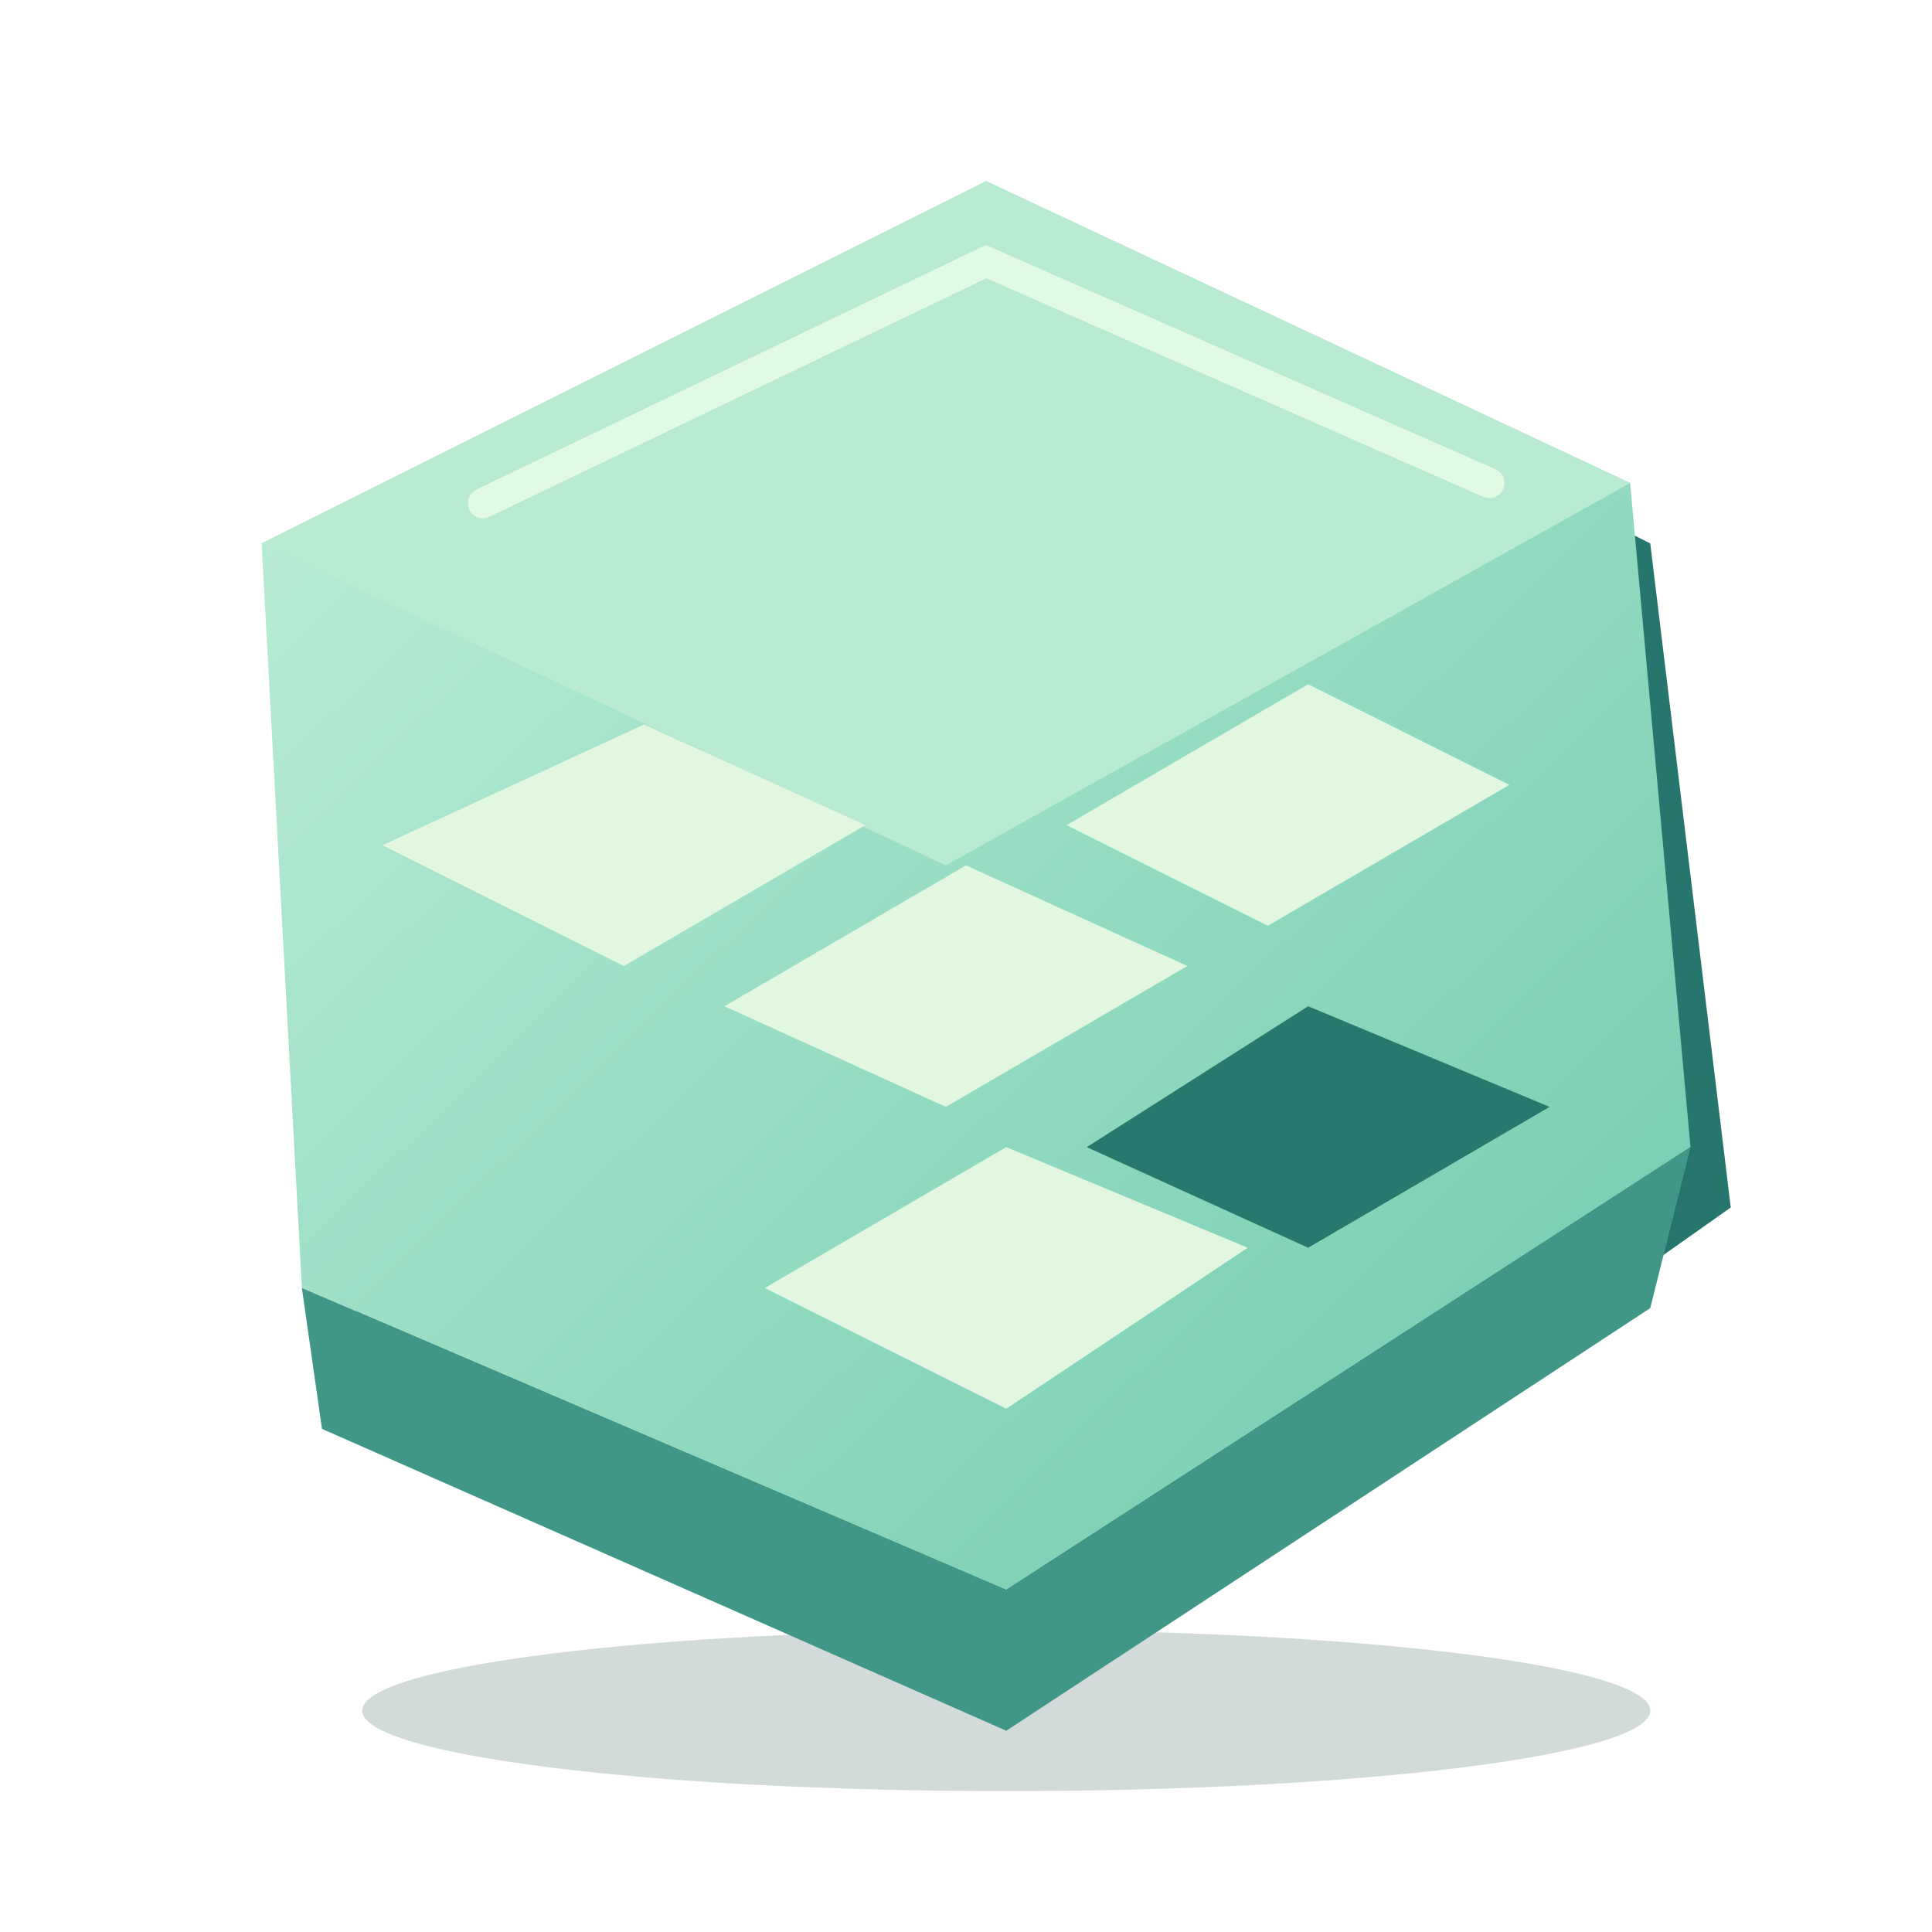
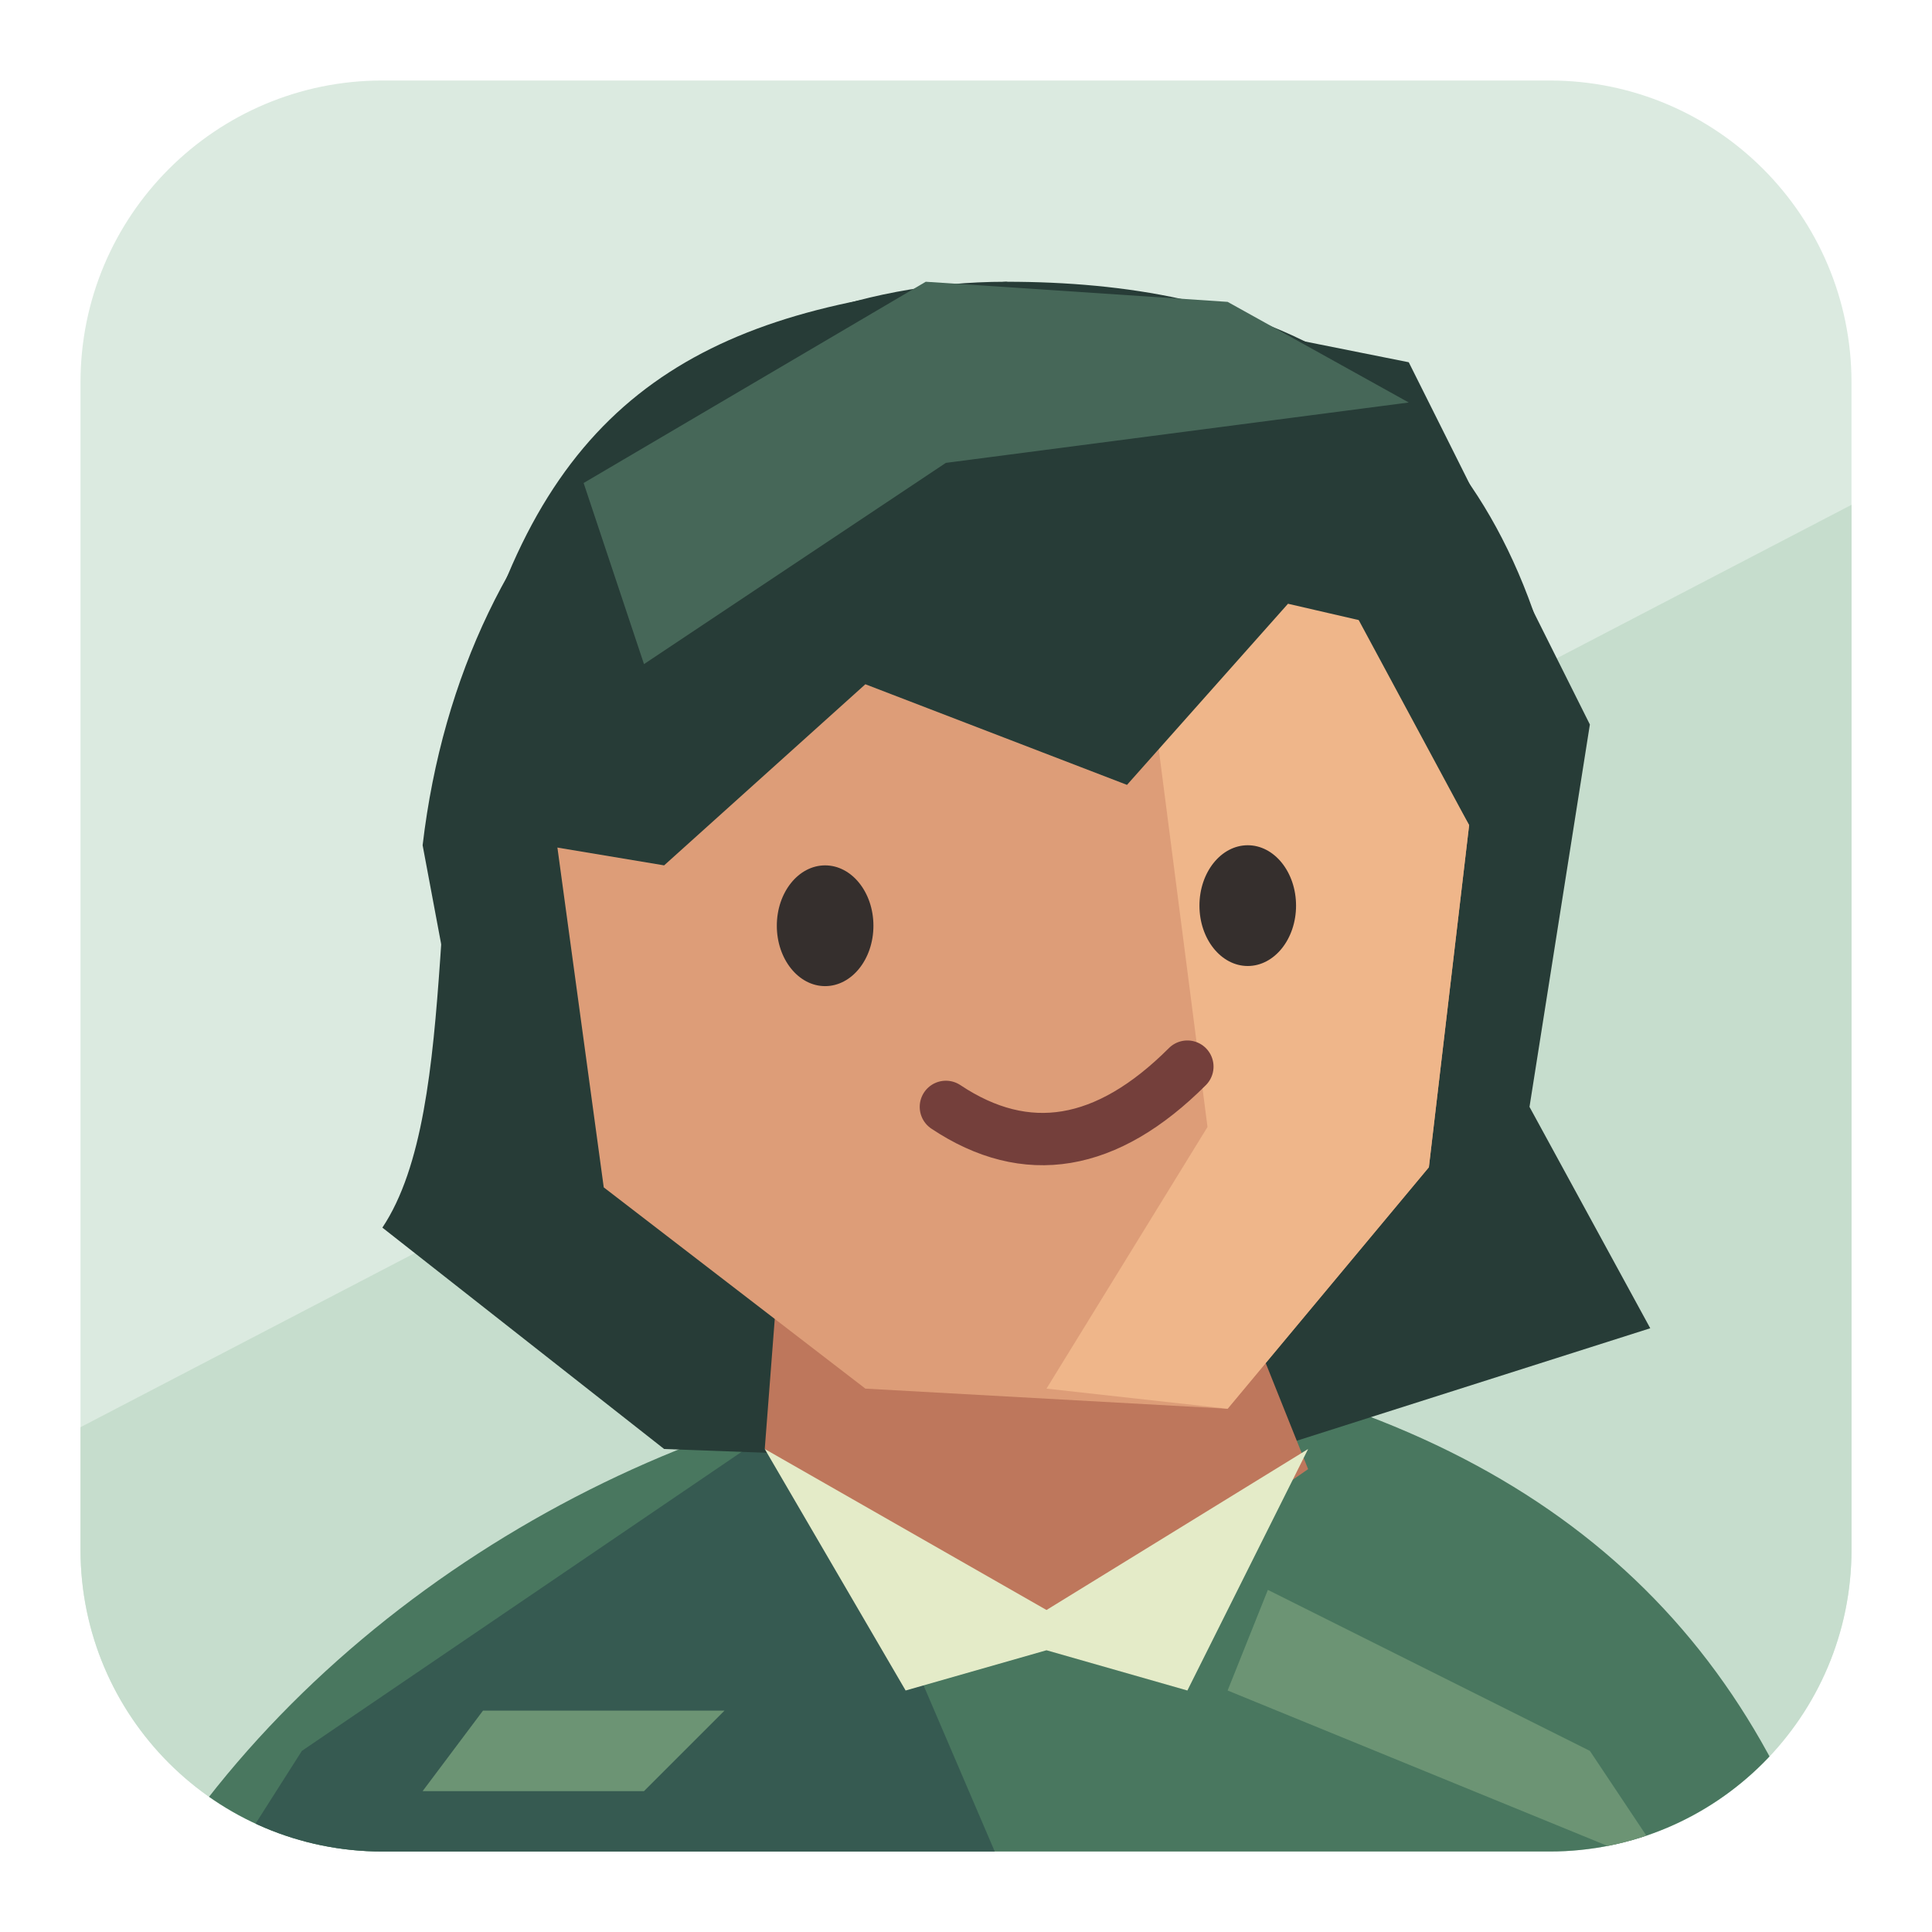
<svg xmlns="http://www.w3.org/2000/svg" viewBox="0 0 96 96">
  <defs>
-     <linearGradient id="board" x2="1" y2="1">
-       <stop stop-color="#c3f0da" />
-       <stop offset="1" stop-color="#6dc9ad" />
-     </linearGradient>
+     <clipPath id="frame">
+       <rect x="4" y="4" width="88" height="88" rx="15" />
+     </clipPath>
  </defs>
-   <ellipse cx="50" cy="85" rx="32" ry="4" fill="#163c3d" opacity=".19" />
-   <path d="M16 31 52 12 82 27l4 33-34 24-34-14Z" fill="#27766e" />
-   <path d="M13 27 49 9 81 24l3 33-34 22-35-15Z" fill="url(#board)" />
-   <path d="m13 27 36-18 32 15-34 19Z" fill="#b9ebd2" />
-   <path d="m15 64 35 15 34-22-2 8-32 21-34-15Z" fill="#409787" />
-   <path d="m19 42 13-6 11 5-12 7Zm17 8 12-7 11 5-12 7Zm17-9 12-7 10 5-12 7Zm-15 23 12-7 12 5-12 8Z" fill="#e2f7df" />
-   <path d="m54 57 11-7 12 5-12 7Z" fill="#27786d" />
-   <path d="m24 25 25-12 25 11" fill="none" stroke="#efffea" stroke-width="1.5" stroke-linecap="round" opacity=".75" />
+   <g clip-path="url(#frame)">
+     <path fill="#dbeae0" d="M0 0h96v96H0z" />
+     <path fill="#c6ddcd" d="M0 73 96 23v73H0z" />
+     <path fill="#49775f" d="M5 98c7-15 23-26 39-29l16-1c18 4 28 14 32 30Z" />
+     <path fill="#365a51" d="m15 87 25-17 12 28H8Z" />
+     <path fill="#273c37" d="M19 61c4-6 2-20 5-29 4-13 12-17 26-18l20 4 9 18-3 19 6 11-22 7-27-1Z" />
+     <path fill="#be775c" d="m39 59 20-1 6 15-13 9-14-10Z" />
+     <path fill="#dd9d78" d="M27 37c4-8 13-13 21-15l17 5 8 14-2 17-10 12-18-1-13-10Z" />
+     <path fill="#efb68a" d="m56 25 10 3 7 13-2 17-10 12-9-1 8-13Z" />
+     <path fill="#273c37" d="M21 42c2-17 14-28 29-28 12 0 23 4 27 19l-13-3-8 9-13-5-10 9-6-1-3 16Z" />
+     <path fill="#466758" d="m29 24 17-10 15 1 9 5-23 3-15 10Z" />
+     <path fill="#e4ebc8" d="m38 72 14 8 13-8-6 12-7-2-7 2Z" />
+     <g fill="#352f2d">
+       <ellipse cx="41" cy="46" rx="2.4" ry="3" />
+       <ellipse cx="62" cy="45" rx="2.4" ry="3" />
+     </g>
+     <path d="M47 55q6 4 12-2" fill="none" stroke="#743f3b" stroke-width="2.6" stroke-linecap="round" />
+     <path fill="#6c9474" d="M24 85h12l-4 4H21Zm39-6 16 8 4 6-22-9Z" />
+   </g>
</svg>
